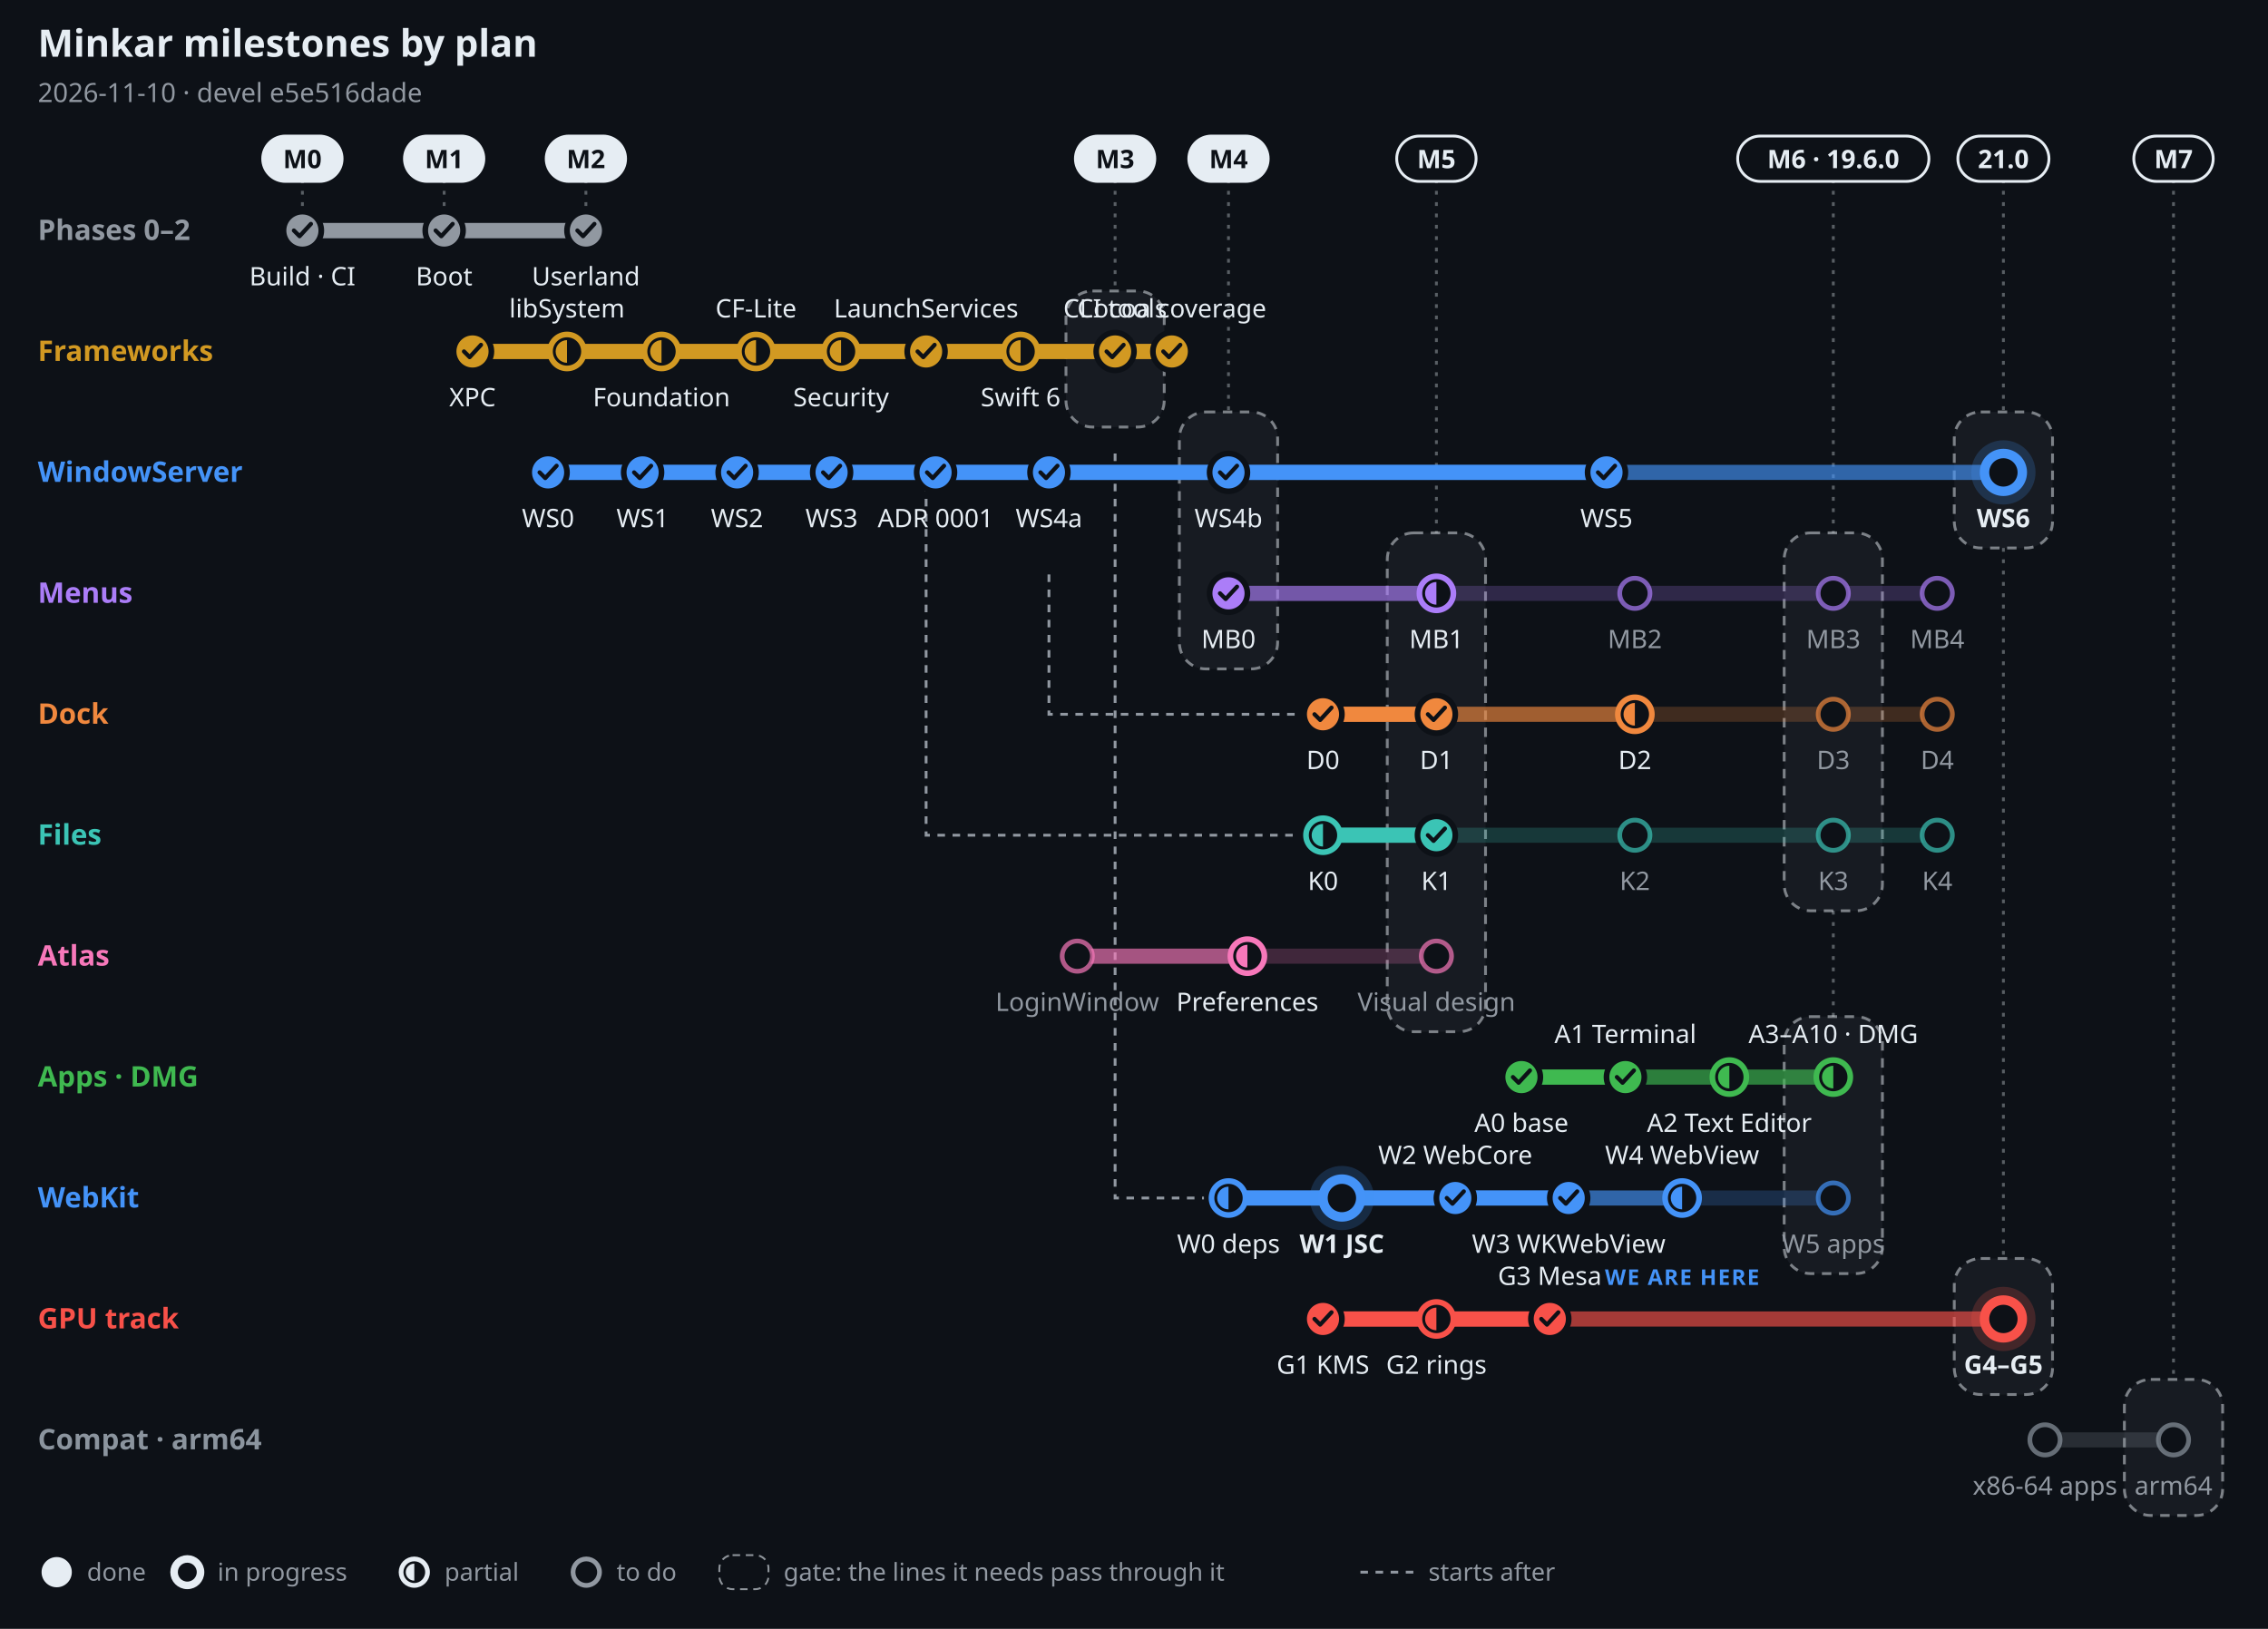
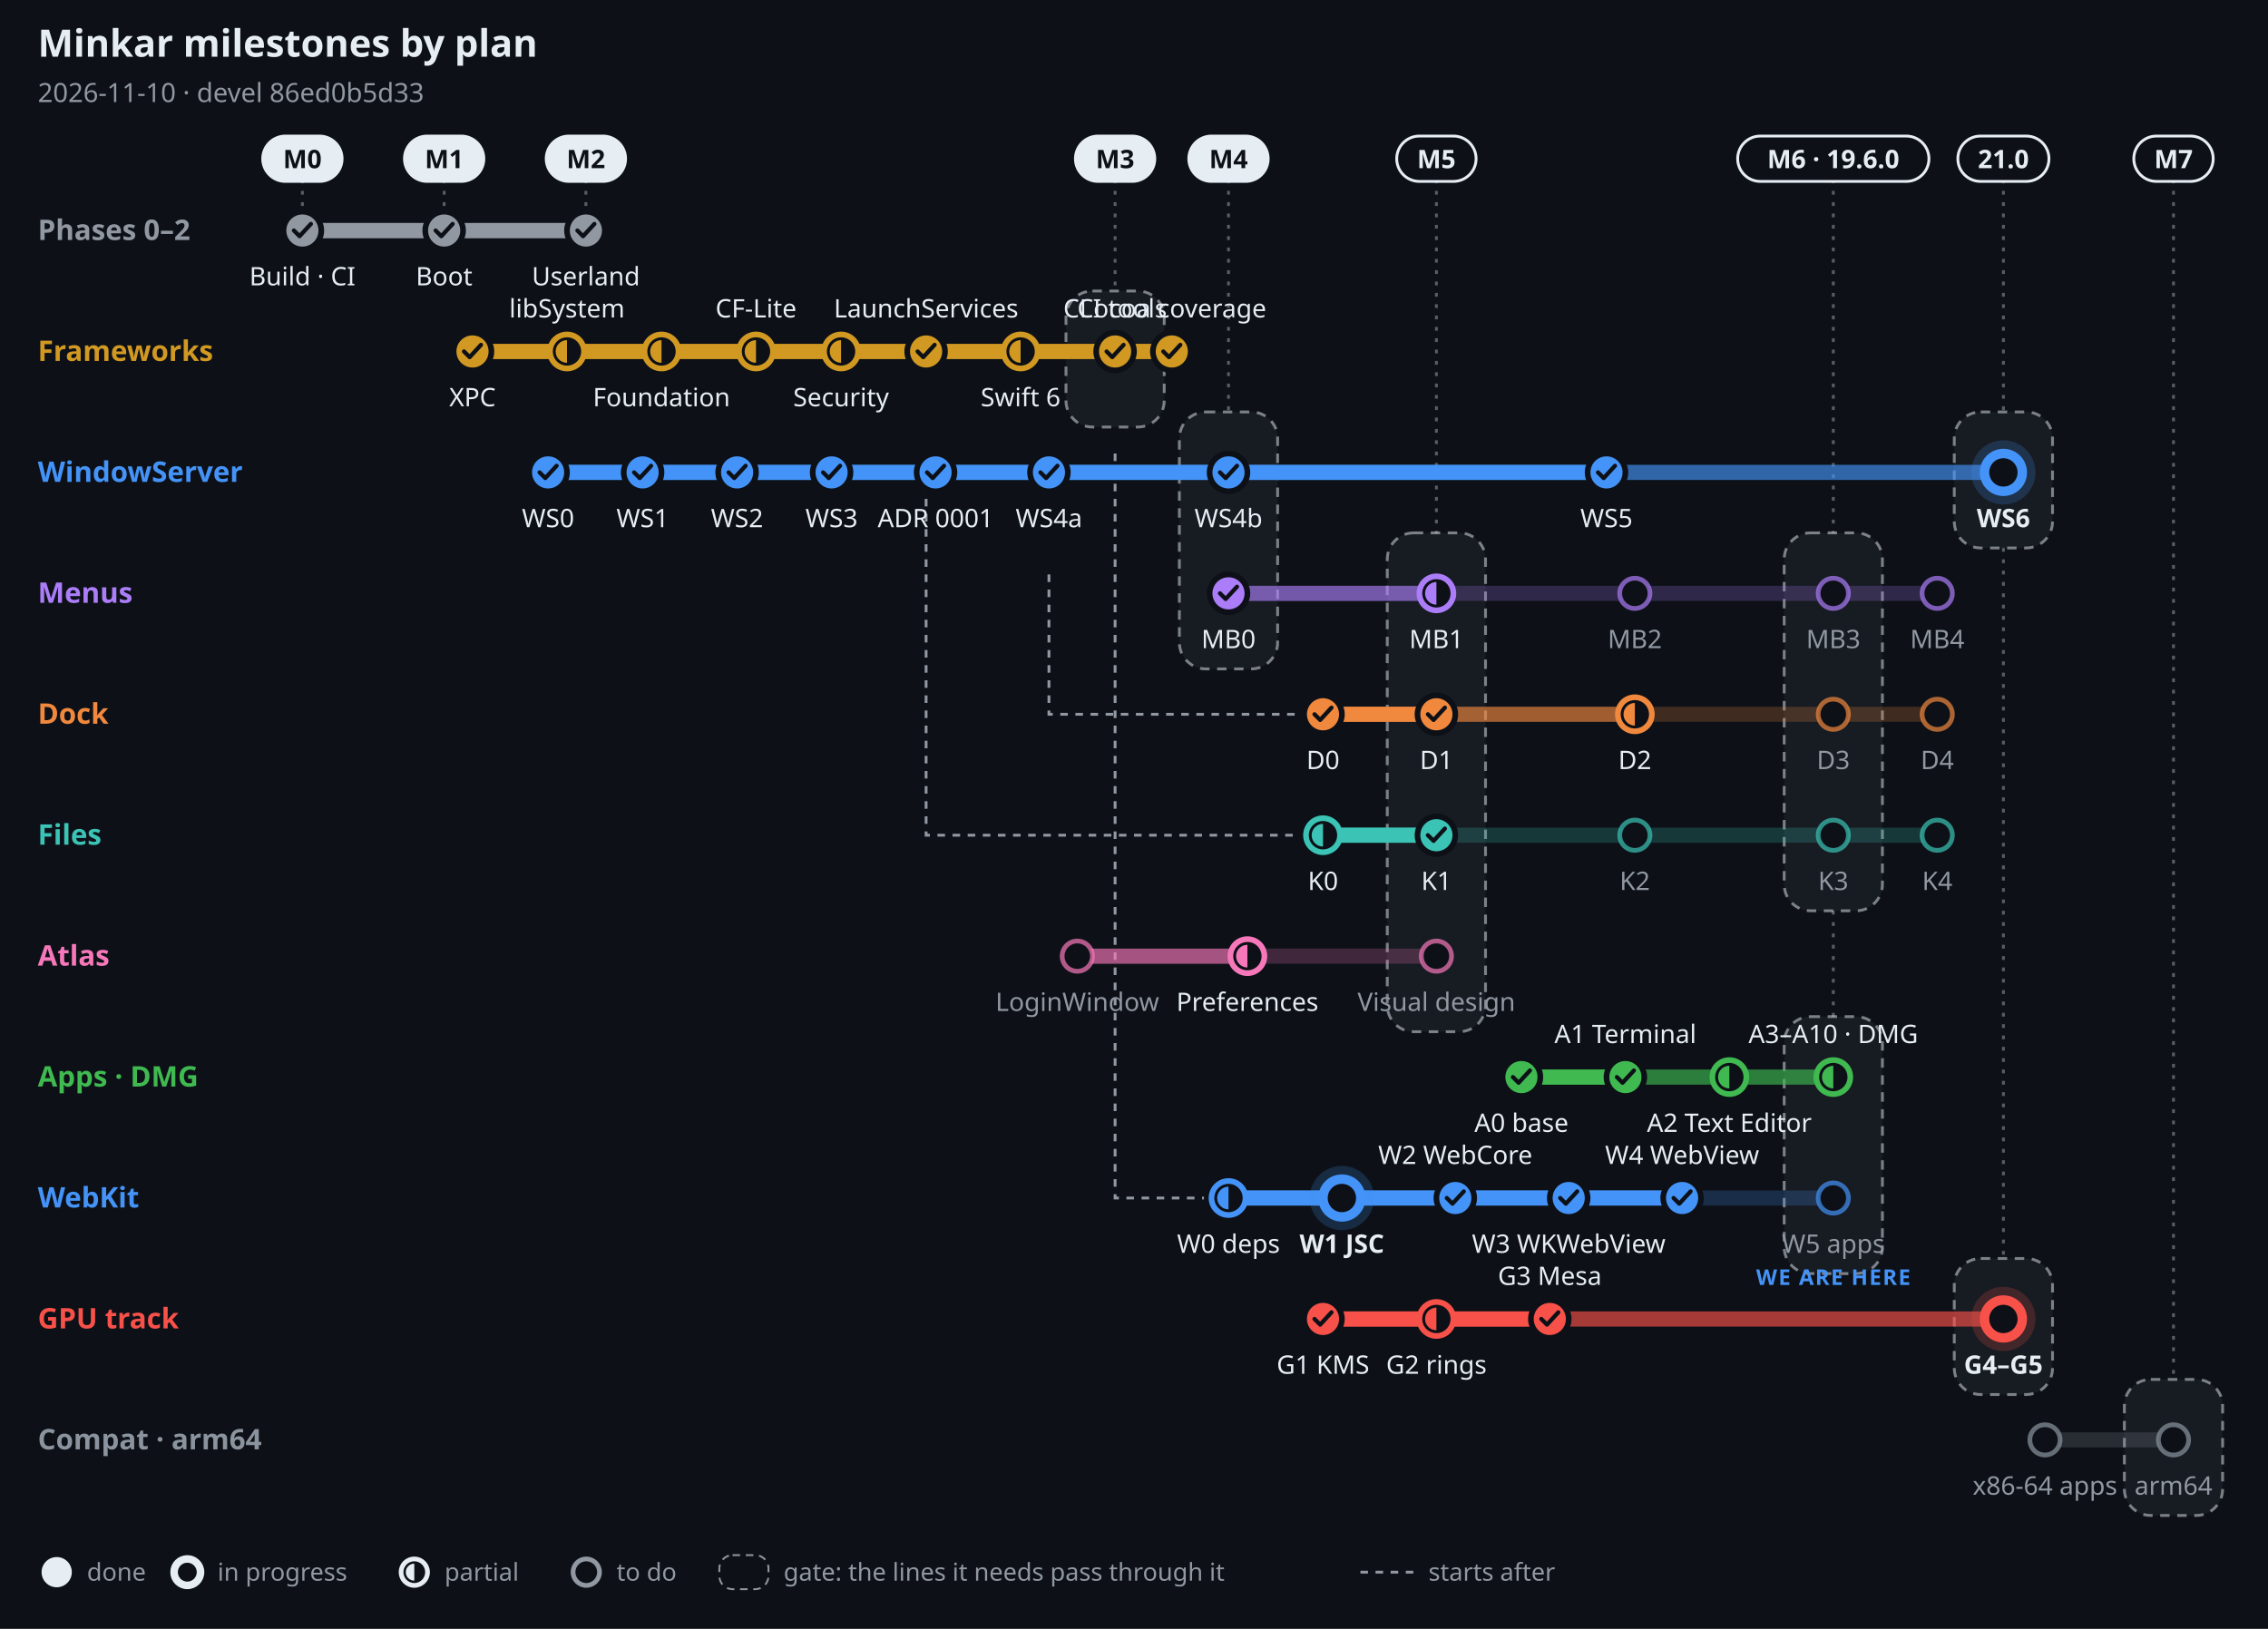
<svg xmlns="http://www.w3.org/2000/svg" width="1200" height="862" viewBox="0 0 1200 862" font-family="-apple-system, BlinkMacSystemFont, 'Segoe UI', 'Noto Sans', Helvetica, Arial, sans-serif" role="img" aria-label="Minkar milestones by plan, 2026-11-10">
  <rect width="1200" height="862" fill="#0d1117" />
  <text x="20" y="30" font-size="20" font-weight="700" fill="#e6edf3" text-anchor="start">Minkar milestones by plan</text>
-   <text x="20" y="54" font-size="14" font-weight="400" fill="#9198a1" text-anchor="start">2026-11-10 · devel e5e516dade</text>
+   <text x="20" y="54" font-size="14" font-weight="400" fill="#9198a1" text-anchor="start">2026-11-10 · devel 86ed0b5d33</text>
  <line x1="160" y1="95" x2="160" y2="110" stroke="#e6edf3" stroke-opacity=".35" stroke-width="1.5" stroke-dasharray="2 4" />
  <rect x="139" y="72" width="42" height="24" rx="12" fill="#e6edf3" stroke="#e6edf3" stroke-width="1.5" />
  <text x="160" y="89" font-size="13.5" font-weight="700" fill="#0d1117" text-anchor="middle">M0</text>
  <line x1="235" y1="95" x2="235" y2="110" stroke="#e6edf3" stroke-opacity=".35" stroke-width="1.5" stroke-dasharray="2 4" />
  <rect x="214" y="72" width="42" height="24" rx="12" fill="#e6edf3" stroke="#e6edf3" stroke-width="1.5" />
  <text x="235" y="89" font-size="13.5" font-weight="700" fill="#0d1117" text-anchor="middle">M1</text>
  <line x1="310" y1="95" x2="310" y2="110" stroke="#e6edf3" stroke-opacity=".35" stroke-width="1.5" stroke-dasharray="2 4" />
  <rect x="289" y="72" width="42" height="24" rx="12" fill="#e6edf3" stroke="#e6edf3" stroke-width="1.5" />
  <text x="310" y="89" font-size="13.5" font-weight="700" fill="#0d1117" text-anchor="middle">M2</text>
  <line x1="590" y1="95" x2="590" y2="154" stroke="#e6edf3" stroke-opacity=".35" stroke-width="1.5" stroke-dasharray="2 4" />
  <rect x="564" y="154" width="52" height="72" rx="14" fill="#e6edf3" fill-opacity=".05" stroke="#e6edf3" stroke-opacity=".5" stroke-width="1.5" stroke-dasharray="5 4" />
  <rect x="569" y="72" width="42" height="24" rx="12" fill="#e6edf3" stroke="#e6edf3" stroke-width="1.5" />
  <text x="590" y="89" font-size="13.5" font-weight="700" fill="#0d1117" text-anchor="middle">M3</text>
  <line x1="650" y1="95" x2="650" y2="218" stroke="#e6edf3" stroke-opacity=".35" stroke-width="1.5" stroke-dasharray="2 4" />
  <rect x="624" y="218" width="52" height="136" rx="14" fill="#e6edf3" fill-opacity=".05" stroke="#e6edf3" stroke-opacity=".5" stroke-width="1.5" stroke-dasharray="5 4" />
  <rect x="629" y="72" width="42" height="24" rx="12" fill="#e6edf3" stroke="#e6edf3" stroke-width="1.5" />
  <text x="650" y="89" font-size="13.5" font-weight="700" fill="#0d1117" text-anchor="middle">M4</text>
  <line x1="760" y1="95" x2="760" y2="282" stroke="#e6edf3" stroke-opacity=".35" stroke-width="1.5" stroke-dasharray="2 4" />
  <rect x="734" y="282" width="52" height="264" rx="14" fill="#e6edf3" fill-opacity=".05" stroke="#e6edf3" stroke-opacity=".5" stroke-width="1.5" stroke-dasharray="5 4" />
  <rect x="739" y="72" width="42" height="24" rx="12" fill="#0d1117" stroke="#e6edf3" stroke-width="1.5" />
  <text x="760" y="89" font-size="13.5" font-weight="700" fill="#e6edf3" text-anchor="middle">M5</text>
  <line x1="970" y1="95" x2="970" y2="282" stroke="#e6edf3" stroke-opacity=".35" stroke-width="1.5" stroke-dasharray="2 4" />
  <rect x="944" y="282" width="52" height="200" rx="14" fill="#e6edf3" fill-opacity=".05" stroke="#e6edf3" stroke-opacity=".5" stroke-width="1.5" stroke-dasharray="5 4" />
  <line x1="970" y1="482" x2="970" y2="538" stroke="#e6edf3" stroke-opacity=".35" stroke-width="1.5" stroke-dasharray="2 4" />
  <rect x="944" y="538" width="52" height="136" rx="14" fill="#e6edf3" fill-opacity=".05" stroke="#e6edf3" stroke-opacity=".5" stroke-width="1.5" stroke-dasharray="5 4" />
  <rect x="919.4" y="72" width="101.2" height="24" rx="12" fill="#0d1117" stroke="#e6edf3" stroke-width="1.5" />
  <text x="970" y="89" font-size="13.5" font-weight="700" fill="#e6edf3" text-anchor="middle">M6 · 19.6.0</text>
  <line x1="1060" y1="95" x2="1060" y2="218" stroke="#e6edf3" stroke-opacity=".35" stroke-width="1.5" stroke-dasharray="2 4" />
  <rect x="1034" y="218" width="52" height="72" rx="14" fill="#e6edf3" fill-opacity=".05" stroke="#e6edf3" stroke-opacity=".5" stroke-width="1.5" stroke-dasharray="5 4" />
  <line x1="1060" y1="290" x2="1060" y2="666" stroke="#e6edf3" stroke-opacity=".35" stroke-width="1.5" stroke-dasharray="2 4" />
  <rect x="1034" y="666" width="52" height="72" rx="14" fill="#e6edf3" fill-opacity=".05" stroke="#e6edf3" stroke-opacity=".5" stroke-width="1.5" stroke-dasharray="5 4" />
  <rect x="1035.9" y="72" width="48.2" height="24" rx="12" fill="#0d1117" stroke="#e6edf3" stroke-width="1.5" />
  <text x="1060" y="89" font-size="13.5" font-weight="700" fill="#e6edf3" text-anchor="middle">21.0</text>
  <line x1="1150" y1="95" x2="1150" y2="730" stroke="#e6edf3" stroke-opacity=".35" stroke-width="1.5" stroke-dasharray="2 4" />
  <rect x="1124" y="730" width="52" height="72" rx="14" fill="#e6edf3" fill-opacity=".05" stroke="#e6edf3" stroke-opacity=".5" stroke-width="1.5" stroke-dasharray="5 4" />
  <rect x="1129" y="72" width="42" height="24" rx="12" fill="#0d1117" stroke="#e6edf3" stroke-width="1.5" />
  <text x="1150" y="89" font-size="13.5" font-weight="700" fill="#e6edf3" text-anchor="middle">M7</text>
  <path d="M555 304 V378 H687" fill="none" stroke="#9198a1" stroke-width="1.5" stroke-dasharray="4 4" />
  <path d="M490 240 V442 H687" fill="none" stroke="#9198a1" stroke-width="1.5" stroke-dasharray="4 4" />
  <path d="M590 240 V634 H637" fill="none" stroke="#9198a1" stroke-width="1.5" stroke-dasharray="4 4" />
  <text x="20" y="127" font-size="15" font-weight="700" fill="#9198a1" text-anchor="start">Phases 0–2</text>
  <line x1="160" y1="122" x2="310" y2="122" stroke="#9198a1" stroke-opacity=".22" stroke-width="8" stroke-linecap="round" />
  <line x1="160" y1="122" x2="310" y2="122" stroke="#9198a1" stroke-opacity=".55" stroke-width="8" stroke-linecap="round" />
  <line x1="160" y1="122" x2="310" y2="122" stroke="#9198a1" stroke-opacity="1" stroke-width="8" stroke-linecap="round" />
  <circle cx="160" cy="122" r="10" fill="#9198a1" stroke="#0d1117" stroke-width="3" />
  <path d="M155.5 122 l3 3 l6 -6.5" fill="none" stroke="#0d1117" stroke-width="2.2" stroke-linecap="round" stroke-linejoin="round" />
  <text x="160" y="151" font-size="13.5" font-weight="500" fill="#e6edf3" text-anchor="middle">Build · CI</text>
  <circle cx="235" cy="122" r="10" fill="#9198a1" stroke="#0d1117" stroke-width="3" />
  <path d="M230.5 122 l3 3 l6 -6.5" fill="none" stroke="#0d1117" stroke-width="2.2" stroke-linecap="round" stroke-linejoin="round" />
  <text x="235" y="151" font-size="13.5" font-weight="500" fill="#e6edf3" text-anchor="middle">Boot</text>
  <circle cx="310" cy="122" r="10" fill="#9198a1" stroke="#0d1117" stroke-width="3" />
  <path d="M305.5 122 l3 3 l6 -6.5" fill="none" stroke="#0d1117" stroke-width="2.2" stroke-linecap="round" stroke-linejoin="round" />
  <text x="310" y="151" font-size="13.5" font-weight="500" fill="#e6edf3" text-anchor="middle">Userland</text>
  <text x="20" y="191" font-size="15" font-weight="700" fill="#d29922" text-anchor="start">Frameworks</text>
  <line x1="250" y1="186" x2="620" y2="186" stroke="#d29922" stroke-opacity=".22" stroke-width="8" stroke-linecap="round" />
  <line x1="250" y1="186" x2="620" y2="186" stroke="#d29922" stroke-opacity=".55" stroke-width="8" stroke-linecap="round" />
  <line x1="250" y1="186" x2="620" y2="186" stroke="#d29922" stroke-opacity="1" stroke-width="8" stroke-linecap="round" />
  <circle cx="250" cy="186" r="10" fill="#d29922" stroke="#0d1117" stroke-width="3" />
  <path d="M245.5 186 l3 3 l6 -6.5" fill="none" stroke="#0d1117" stroke-width="2.2" stroke-linecap="round" stroke-linejoin="round" />
  <text x="250" y="215" font-size="13.5" font-weight="500" fill="#e6edf3" text-anchor="middle">XPC</text>
  <circle cx="300" cy="186" r="9" fill="#0d1117" stroke="#d29922" stroke-width="3" />
  <path d="M300 180 A6 6 0 0 0 300 192 Z" fill="#d29922" />
  <text x="300" y="168" font-size="13.5" font-weight="500" fill="#e6edf3" text-anchor="middle">libSystem</text>
  <circle cx="350" cy="186" r="9" fill="#0d1117" stroke="#d29922" stroke-width="3" />
  <path d="M350 180 A6 6 0 0 0 350 192 Z" fill="#d29922" />
  <text x="350" y="215" font-size="13.5" font-weight="500" fill="#e6edf3" text-anchor="middle">Foundation</text>
  <circle cx="400" cy="186" r="9" fill="#0d1117" stroke="#d29922" stroke-width="3" />
  <path d="M400 180 A6 6 0 0 0 400 192 Z" fill="#d29922" />
  <text x="400" y="168" font-size="13.5" font-weight="500" fill="#e6edf3" text-anchor="middle">CF-Lite</text>
  <circle cx="445" cy="186" r="9" fill="#0d1117" stroke="#d29922" stroke-width="3" />
  <path d="M445 180 A6 6 0 0 0 445 192 Z" fill="#d29922" />
  <text x="445" y="215" font-size="13.5" font-weight="500" fill="#e6edf3" text-anchor="middle">Security</text>
  <circle cx="490" cy="186" r="10" fill="#d29922" stroke="#0d1117" stroke-width="3" />
  <path d="M485.5 186 l3 3 l6 -6.5" fill="none" stroke="#0d1117" stroke-width="2.2" stroke-linecap="round" stroke-linejoin="round" />
  <text x="490" y="168" font-size="13.5" font-weight="500" fill="#e6edf3" text-anchor="middle">LaunchServices</text>
  <circle cx="540" cy="186" r="9" fill="#0d1117" stroke="#d29922" stroke-width="3" />
  <path d="M540 180 A6 6 0 0 0 540 192 Z" fill="#d29922" />
  <text x="540" y="215" font-size="13.5" font-weight="500" fill="#e6edf3" text-anchor="middle">Swift 6</text>
  <circle cx="590" cy="186" r="10" fill="#d29922" stroke="#0d1117" stroke-width="3" />
  <path d="M585.5 186 l3 3 l6 -6.5" fill="none" stroke="#0d1117" stroke-width="2.2" stroke-linecap="round" stroke-linejoin="round" />
  <text x="590" y="168" font-size="13.5" font-weight="500" fill="#e6edf3" text-anchor="middle">CLI tools</text>
  <circle cx="620" cy="186" r="10" fill="#d29922" stroke="#0d1117" stroke-width="3" />
  <path d="M615.5 186 l3 3 l6 -6.5" fill="none" stroke="#0d1117" stroke-width="2.2" stroke-linecap="round" stroke-linejoin="round" />
  <text x="620" y="168" font-size="13.5" font-weight="500" fill="#e6edf3" text-anchor="middle">Cocoa coverage</text>
  <text x="20" y="255" font-size="15" font-weight="700" fill="#4493f8" text-anchor="start">WindowServer</text>
  <line x1="290" y1="250" x2="1060" y2="250" stroke="#4493f8" stroke-opacity=".22" stroke-width="8" stroke-linecap="round" />
  <line x1="290" y1="250" x2="1060" y2="250" stroke="#4493f8" stroke-opacity=".55" stroke-width="8" stroke-linecap="round" />
  <line x1="290" y1="250" x2="850" y2="250" stroke="#4493f8" stroke-opacity="1" stroke-width="8" stroke-linecap="round" />
  <circle cx="290" cy="250" r="10" fill="#4493f8" stroke="#0d1117" stroke-width="3" />
  <path d="M285.5 250 l3 3 l6 -6.5" fill="none" stroke="#0d1117" stroke-width="2.2" stroke-linecap="round" stroke-linejoin="round" />
  <text x="290" y="279" font-size="13.5" font-weight="500" fill="#e6edf3" text-anchor="middle">WS0</text>
  <circle cx="340" cy="250" r="10" fill="#4493f8" stroke="#0d1117" stroke-width="3" />
  <path d="M335.5 250 l3 3 l6 -6.5" fill="none" stroke="#0d1117" stroke-width="2.2" stroke-linecap="round" stroke-linejoin="round" />
  <text x="340" y="279" font-size="13.5" font-weight="500" fill="#e6edf3" text-anchor="middle">WS1</text>
  <circle cx="390" cy="250" r="10" fill="#4493f8" stroke="#0d1117" stroke-width="3" />
  <path d="M385.5 250 l3 3 l6 -6.5" fill="none" stroke="#0d1117" stroke-width="2.2" stroke-linecap="round" stroke-linejoin="round" />
  <text x="390" y="279" font-size="13.5" font-weight="500" fill="#e6edf3" text-anchor="middle">WS2</text>
  <circle cx="440" cy="250" r="10" fill="#4493f8" stroke="#0d1117" stroke-width="3" />
  <path d="M435.5 250 l3 3 l6 -6.5" fill="none" stroke="#0d1117" stroke-width="2.2" stroke-linecap="round" stroke-linejoin="round" />
  <text x="440" y="279" font-size="13.5" font-weight="500" fill="#e6edf3" text-anchor="middle">WS3</text>
  <circle cx="495" cy="250" r="10" fill="#4493f8" stroke="#0d1117" stroke-width="3" />
  <path d="M490.5 250 l3 3 l6 -6.5" fill="none" stroke="#0d1117" stroke-width="2.2" stroke-linecap="round" stroke-linejoin="round" />
  <text x="495" y="279" font-size="13.5" font-weight="500" fill="#e6edf3" text-anchor="middle">ADR 0001</text>
  <circle cx="555" cy="250" r="10" fill="#4493f8" stroke="#0d1117" stroke-width="3" />
  <path d="M550.5 250 l3 3 l6 -6.5" fill="none" stroke="#0d1117" stroke-width="2.2" stroke-linecap="round" stroke-linejoin="round" />
  <text x="555" y="279" font-size="13.5" font-weight="500" fill="#e6edf3" text-anchor="middle">WS4a</text>
  <circle cx="650" cy="250" r="10" fill="#4493f8" stroke="#0d1117" stroke-width="3" />
  <path d="M645.5 250 l3 3 l6 -6.5" fill="none" stroke="#0d1117" stroke-width="2.2" stroke-linecap="round" stroke-linejoin="round" />
  <text x="650" y="279" font-size="13.5" font-weight="500" fill="#e6edf3" text-anchor="middle">WS4b</text>
  <circle cx="850" cy="250" r="10" fill="#4493f8" stroke="#0d1117" stroke-width="3" />
  <path d="M845.5 250 l3 3 l6 -6.5" fill="none" stroke="#0d1117" stroke-width="2.2" stroke-linecap="round" stroke-linejoin="round" />
  <text x="850" y="279" font-size="13.5" font-weight="500" fill="#e6edf3" text-anchor="middle">WS5</text>
  <circle cx="1060" cy="250" r="17" fill="#4493f8" fill-opacity=".2" />
  <circle cx="1060" cy="250" r="10" fill="#0d1117" stroke="#4493f8" stroke-width="5" />
  <text x="1060" y="279" font-size="13.5" font-weight="700" fill="#e6edf3" text-anchor="middle">WS6</text>
  <text x="20" y="319" font-size="15" font-weight="700" fill="#ab7df8" text-anchor="start">Menus</text>
  <line x1="650" y1="314" x2="1025" y2="314" stroke="#ab7df8" stroke-opacity=".22" stroke-width="8" stroke-linecap="round" />
  <line x1="650" y1="314" x2="760" y2="314" stroke="#ab7df8" stroke-opacity=".55" stroke-width="8" stroke-linecap="round" />
  <line x1="650" y1="314" x2="650" y2="314" stroke="#ab7df8" stroke-opacity="1" stroke-width="8" stroke-linecap="round" />
  <circle cx="650" cy="314" r="10" fill="#ab7df8" stroke="#0d1117" stroke-width="3" />
  <path d="M645.5 314 l3 3 l6 -6.5" fill="none" stroke="#0d1117" stroke-width="2.2" stroke-linecap="round" stroke-linejoin="round" />
  <text x="650" y="343" font-size="13.5" font-weight="500" fill="#e6edf3" text-anchor="middle">MB0</text>
  <circle cx="760" cy="314" r="9" fill="#0d1117" stroke="#ab7df8" stroke-width="3" />
  <path d="M760 308 A6 6 0 0 0 760 320 Z" fill="#ab7df8" />
  <text x="760" y="343" font-size="13.5" font-weight="500" fill="#e6edf3" text-anchor="middle">MB1</text>
  <circle cx="865" cy="314" r="8" fill="#0d1117" stroke="#ab7df8" stroke-opacity=".7" stroke-width="2.5" />
  <text x="865" y="343" font-size="13.5" font-weight="500" fill="#9198a1" text-anchor="middle">MB2</text>
  <circle cx="970" cy="314" r="8" fill="#0d1117" stroke="#ab7df8" stroke-opacity=".7" stroke-width="2.5" />
  <text x="970" y="343" font-size="13.5" font-weight="500" fill="#9198a1" text-anchor="middle">MB3</text>
  <circle cx="1025" cy="314" r="8" fill="#0d1117" stroke="#ab7df8" stroke-opacity=".7" stroke-width="2.5" />
  <text x="1025" y="343" font-size="13.5" font-weight="500" fill="#9198a1" text-anchor="middle">MB4</text>
  <text x="20" y="383" font-size="15" font-weight="700" fill="#f0883e" text-anchor="start">Dock</text>
  <line x1="700" y1="378" x2="1025" y2="378" stroke="#f0883e" stroke-opacity=".22" stroke-width="8" stroke-linecap="round" />
  <line x1="700" y1="378" x2="865" y2="378" stroke="#f0883e" stroke-opacity=".55" stroke-width="8" stroke-linecap="round" />
  <line x1="700" y1="378" x2="760" y2="378" stroke="#f0883e" stroke-opacity="1" stroke-width="8" stroke-linecap="round" />
  <circle cx="700" cy="378" r="10" fill="#f0883e" stroke="#0d1117" stroke-width="3" />
  <path d="M695.5 378 l3 3 l6 -6.5" fill="none" stroke="#0d1117" stroke-width="2.2" stroke-linecap="round" stroke-linejoin="round" />
  <text x="700" y="407" font-size="13.5" font-weight="500" fill="#e6edf3" text-anchor="middle">D0</text>
  <circle cx="760" cy="378" r="10" fill="#f0883e" stroke="#0d1117" stroke-width="3" />
  <path d="M755.5 378 l3 3 l6 -6.5" fill="none" stroke="#0d1117" stroke-width="2.2" stroke-linecap="round" stroke-linejoin="round" />
  <text x="760" y="407" font-size="13.5" font-weight="500" fill="#e6edf3" text-anchor="middle">D1</text>
  <circle cx="865" cy="378" r="9" fill="#0d1117" stroke="#f0883e" stroke-width="3" />
  <path d="M865 372 A6 6 0 0 0 865 384 Z" fill="#f0883e" />
  <text x="865" y="407" font-size="13.5" font-weight="500" fill="#e6edf3" text-anchor="middle">D2</text>
  <circle cx="970" cy="378" r="8" fill="#0d1117" stroke="#f0883e" stroke-opacity=".7" stroke-width="2.5" />
  <text x="970" y="407" font-size="13.5" font-weight="500" fill="#9198a1" text-anchor="middle">D3</text>
  <circle cx="1025" cy="378" r="8" fill="#0d1117" stroke="#f0883e" stroke-opacity=".7" stroke-width="2.5" />
  <text x="1025" y="407" font-size="13.5" font-weight="500" fill="#9198a1" text-anchor="middle">D4</text>
  <text x="20" y="447" font-size="15" font-weight="700" fill="#3bc4b5" text-anchor="start">Files</text>
  <line x1="700" y1="442" x2="1025" y2="442" stroke="#3bc4b5" stroke-opacity=".22" stroke-width="8" stroke-linecap="round" />
  <line x1="700" y1="442" x2="760" y2="442" stroke="#3bc4b5" stroke-opacity=".55" stroke-width="8" stroke-linecap="round" />
  <line x1="700" y1="442" x2="760" y2="442" stroke="#3bc4b5" stroke-opacity="1" stroke-width="8" stroke-linecap="round" />
  <circle cx="700" cy="442" r="9" fill="#0d1117" stroke="#3bc4b5" stroke-width="3" />
  <path d="M700 436 A6 6 0 0 0 700 448 Z" fill="#3bc4b5" />
  <text x="700" y="471" font-size="13.5" font-weight="500" fill="#e6edf3" text-anchor="middle">K0</text>
  <circle cx="760" cy="442" r="10" fill="#3bc4b5" stroke="#0d1117" stroke-width="3" />
  <path d="M755.5 442 l3 3 l6 -6.5" fill="none" stroke="#0d1117" stroke-width="2.2" stroke-linecap="round" stroke-linejoin="round" />
  <text x="760" y="471" font-size="13.5" font-weight="500" fill="#e6edf3" text-anchor="middle">K1</text>
  <circle cx="865" cy="442" r="8" fill="#0d1117" stroke="#3bc4b5" stroke-opacity=".7" stroke-width="2.5" />
  <text x="865" y="471" font-size="13.5" font-weight="500" fill="#9198a1" text-anchor="middle">K2</text>
  <circle cx="970" cy="442" r="8" fill="#0d1117" stroke="#3bc4b5" stroke-opacity=".7" stroke-width="2.5" />
  <text x="970" y="471" font-size="13.5" font-weight="500" fill="#9198a1" text-anchor="middle">K3</text>
  <circle cx="1025" cy="442" r="8" fill="#0d1117" stroke="#3bc4b5" stroke-opacity=".7" stroke-width="2.5" />
  <text x="1025" y="471" font-size="13.5" font-weight="500" fill="#9198a1" text-anchor="middle">K4</text>
  <text x="20" y="511" font-size="15" font-weight="700" fill="#f778ba" text-anchor="start">Atlas</text>
  <line x1="570" y1="506" x2="760" y2="506" stroke="#f778ba" stroke-opacity=".22" stroke-width="8" stroke-linecap="round" />
  <line x1="570" y1="506" x2="660" y2="506" stroke="#f778ba" stroke-opacity=".55" stroke-width="8" stroke-linecap="round" />
  <circle cx="570" cy="506" r="8" fill="#0d1117" stroke="#f778ba" stroke-opacity=".7" stroke-width="2.5" />
  <text x="570" y="535" font-size="13.5" font-weight="500" fill="#9198a1" text-anchor="middle">LoginWindow</text>
  <circle cx="660" cy="506" r="9" fill="#0d1117" stroke="#f778ba" stroke-width="3" />
  <path d="M660 500 A6 6 0 0 0 660 512 Z" fill="#f778ba" />
  <text x="660" y="535" font-size="13.5" font-weight="500" fill="#e6edf3" text-anchor="middle">Preferences</text>
  <circle cx="760" cy="506" r="8" fill="#0d1117" stroke="#f778ba" stroke-opacity=".7" stroke-width="2.5" />
  <text x="760" y="535" font-size="13.5" font-weight="500" fill="#9198a1" text-anchor="middle">Visual design</text>
  <text x="20" y="575" font-size="15" font-weight="700" fill="#3fb950" text-anchor="start">Apps · DMG</text>
  <line x1="805" y1="570" x2="970" y2="570" stroke="#3fb950" stroke-opacity=".22" stroke-width="8" stroke-linecap="round" />
  <line x1="805" y1="570" x2="970" y2="570" stroke="#3fb950" stroke-opacity=".55" stroke-width="8" stroke-linecap="round" />
  <line x1="805" y1="570" x2="860" y2="570" stroke="#3fb950" stroke-opacity="1" stroke-width="8" stroke-linecap="round" />
  <circle cx="805" cy="570" r="10" fill="#3fb950" stroke="#0d1117" stroke-width="3" />
  <path d="M800.5 570 l3 3 l6 -6.5" fill="none" stroke="#0d1117" stroke-width="2.2" stroke-linecap="round" stroke-linejoin="round" />
  <text x="805" y="599" font-size="13.5" font-weight="500" fill="#e6edf3" text-anchor="middle">A0 base</text>
  <circle cx="860" cy="570" r="10" fill="#3fb950" stroke="#0d1117" stroke-width="3" />
  <path d="M855.5 570 l3 3 l6 -6.5" fill="none" stroke="#0d1117" stroke-width="2.2" stroke-linecap="round" stroke-linejoin="round" />
  <text x="860" y="552" font-size="13.5" font-weight="500" fill="#e6edf3" text-anchor="middle">A1 Terminal</text>
  <circle cx="915" cy="570" r="9" fill="#0d1117" stroke="#3fb950" stroke-width="3" />
  <path d="M915 564 A6 6 0 0 0 915 576 Z" fill="#3fb950" />
  <text x="915" y="599" font-size="13.5" font-weight="500" fill="#e6edf3" text-anchor="middle">A2 Text Editor</text>
  <circle cx="970" cy="570" r="9" fill="#0d1117" stroke="#3fb950" stroke-width="3" />
  <path d="M970 564 A6 6 0 0 0 970 576 Z" fill="#3fb950" />
  <text x="970" y="552" font-size="13.5" font-weight="500" fill="#e6edf3" text-anchor="middle">A3–A10 · DMG</text>
  <text x="20" y="639" font-size="15" font-weight="700" fill="#4493f8" text-anchor="start">WebKit</text>
  <line x1="650" y1="634" x2="970" y2="634" stroke="#4493f8" stroke-opacity=".22" stroke-width="8" stroke-linecap="round" />
  <line x1="650" y1="634" x2="890" y2="634" stroke="#4493f8" stroke-opacity=".55" stroke-width="8" stroke-linecap="round" />
-   <line x1="650" y1="634" x2="830" y2="634" stroke="#4493f8" stroke-opacity="1" stroke-width="8" stroke-linecap="round" />
+   <line x1="650" y1="634" x2="890" y2="634" stroke="#4493f8" stroke-opacity="1" stroke-width="8" stroke-linecap="round" />
  <circle cx="650" cy="634" r="9" fill="#0d1117" stroke="#4493f8" stroke-width="3" />
  <path d="M650 628 A6 6 0 0 0 650 640 Z" fill="#4493f8" />
  <text x="650" y="663" font-size="13.5" font-weight="500" fill="#e6edf3" text-anchor="middle">W0 deps</text>
  <circle cx="710" cy="634" r="17" fill="#4493f8" fill-opacity=".2" />
  <circle cx="710" cy="634" r="10" fill="#0d1117" stroke="#4493f8" stroke-width="5" />
  <text x="710" y="663" font-size="13.5" font-weight="700" fill="#e6edf3" text-anchor="middle">W1 JSC</text>
  <circle cx="770" cy="634" r="10" fill="#4493f8" stroke="#0d1117" stroke-width="3" />
  <path d="M765.5 634 l3 3 l6 -6.5" fill="none" stroke="#0d1117" stroke-width="2.2" stroke-linecap="round" stroke-linejoin="round" />
  <text x="770" y="616" font-size="13.5" font-weight="500" fill="#e6edf3" text-anchor="middle">W2 WebCore</text>
  <circle cx="830" cy="634" r="10" fill="#4493f8" stroke="#0d1117" stroke-width="3" />
  <path d="M825.5 634 l3 3 l6 -6.5" fill="none" stroke="#0d1117" stroke-width="2.2" stroke-linecap="round" stroke-linejoin="round" />
  <text x="830" y="663" font-size="13.5" font-weight="500" fill="#e6edf3" text-anchor="middle">W3 WKWebView</text>
-   <circle cx="890" cy="634" r="9" fill="#0d1117" stroke="#4493f8" stroke-width="3" />
-   <path d="M890 628 A6 6 0 0 0 890 640 Z" fill="#4493f8" />
+   <circle cx="890" cy="634" r="10" fill="#4493f8" stroke="#0d1117" stroke-width="3" />
+   <path d="M885.5 634 l3 3 l6 -6.5" fill="none" stroke="#0d1117" stroke-width="2.2" stroke-linecap="round" stroke-linejoin="round" />
  <text x="890" y="616" font-size="13.5" font-weight="500" fill="#e6edf3" text-anchor="middle">W4 WebView</text>
-   <text x="890" y="680" font-size="11.5" font-weight="800" fill="#4493f8" text-anchor="middle" letter-spacing=".06em">WE ARE HERE</text>
  <circle cx="970" cy="634" r="8" fill="#0d1117" stroke="#4493f8" stroke-opacity=".7" stroke-width="2.5" />
  <text x="970" y="663" font-size="13.5" font-weight="500" fill="#9198a1" text-anchor="middle">W5 apps</text>
+   <text x="970" y="680" font-size="11.5" font-weight="800" fill="#4493f8" text-anchor="middle" letter-spacing=".06em">WE ARE HERE</text>
  <text x="20" y="703" font-size="15" font-weight="700" fill="#f85149" text-anchor="start">GPU track</text>
  <line x1="700" y1="698" x2="1060" y2="698" stroke="#f85149" stroke-opacity=".22" stroke-width="8" stroke-linecap="round" />
  <line x1="700" y1="698" x2="1060" y2="698" stroke="#f85149" stroke-opacity=".55" stroke-width="8" stroke-linecap="round" />
  <line x1="700" y1="698" x2="820" y2="698" stroke="#f85149" stroke-opacity="1" stroke-width="8" stroke-linecap="round" />
  <circle cx="700" cy="698" r="10" fill="#f85149" stroke="#0d1117" stroke-width="3" />
  <path d="M695.5 698 l3 3 l6 -6.5" fill="none" stroke="#0d1117" stroke-width="2.2" stroke-linecap="round" stroke-linejoin="round" />
  <text x="700" y="727" font-size="13.5" font-weight="500" fill="#e6edf3" text-anchor="middle">G1 KMS</text>
  <circle cx="760" cy="698" r="9" fill="#0d1117" stroke="#f85149" stroke-width="3" />
  <path d="M760 692 A6 6 0 0 0 760 704 Z" fill="#f85149" />
  <text x="760" y="727" font-size="13.5" font-weight="500" fill="#e6edf3" text-anchor="middle">G2 rings</text>
  <circle cx="820" cy="698" r="10" fill="#f85149" stroke="#0d1117" stroke-width="3" />
  <path d="M815.5 698 l3 3 l6 -6.5" fill="none" stroke="#0d1117" stroke-width="2.2" stroke-linecap="round" stroke-linejoin="round" />
  <text x="820" y="680" font-size="13.5" font-weight="500" fill="#e6edf3" text-anchor="middle">G3 Mesa</text>
  <circle cx="1060" cy="698" r="17" fill="#f85149" fill-opacity=".2" />
  <circle cx="1060" cy="698" r="10" fill="#0d1117" stroke="#f85149" stroke-width="5" />
  <text x="1060" y="727" font-size="13.5" font-weight="700" fill="#e6edf3" text-anchor="middle">G4–G5</text>
  <text x="20" y="767" font-size="15" font-weight="700" fill="#8b949e" text-anchor="start">Compat · arm64</text>
  <line x1="1082" y1="762" x2="1150" y2="762" stroke="#8b949e" stroke-opacity=".22" stroke-width="8" stroke-linecap="round" />
  <circle cx="1082" cy="762" r="8" fill="#0d1117" stroke="#8b949e" stroke-opacity=".7" stroke-width="2.5" />
  <text x="1082" y="791" font-size="13.5" font-weight="500" fill="#9198a1" text-anchor="middle">x86-64 apps</text>
  <circle cx="1150" cy="762" r="8" fill="#0d1117" stroke="#8b949e" stroke-opacity=".7" stroke-width="2.5" />
  <text x="1150" y="791" font-size="13.5" font-weight="500" fill="#9198a1" text-anchor="middle">arm64</text>
  <circle cx="30" cy="832" r="8" fill="#e6edf3" />
  <text x="46" y="836.5" font-size="13" font-weight="400" fill="#9198a1" text-anchor="start">done</text>
  <circle cx="99.1" cy="832" r="7" fill="#0d1117" stroke="#e6edf3" stroke-width="4" />
  <text x="115.1" y="836.5" font-size="13" font-weight="400" fill="#9198a1" text-anchor="start">in progress</text>
  <circle cx="219.2" cy="832" r="7" fill="#0d1117" stroke="#e6edf3" stroke-width="2.5" />
  <path d="M219.2 827.5 A4.5 4.5 0 0 0 219.2 836.5 Z" fill="#e6edf3" />
  <text x="235.2" y="836.5" font-size="13" font-weight="400" fill="#9198a1" text-anchor="start">partial</text>
  <circle cx="310.2" cy="832" r="7" fill="#0d1117" stroke="#9198a1" stroke-width="2.5" />
  <text x="326.2" y="836.5" font-size="13" font-weight="400" fill="#9198a1" text-anchor="start">to do</text>
  <rect x="380.6" y="823" width="26" height="18" rx="7" fill="none" stroke="#e6edf3" stroke-opacity=".6" stroke-dasharray="4 3" />
  <text x="414.6" y="836.5" font-size="13" font-weight="400" fill="#9198a1" text-anchor="start">gate: the lines it needs pass through it</text>
  <path d="M719.8 832 h28" stroke="#9198a1" stroke-width="1.5" stroke-dasharray="4 4" />
  <text x="755.8" y="836.5" font-size="13" font-weight="400" fill="#9198a1" text-anchor="start">starts after</text>
</svg>
